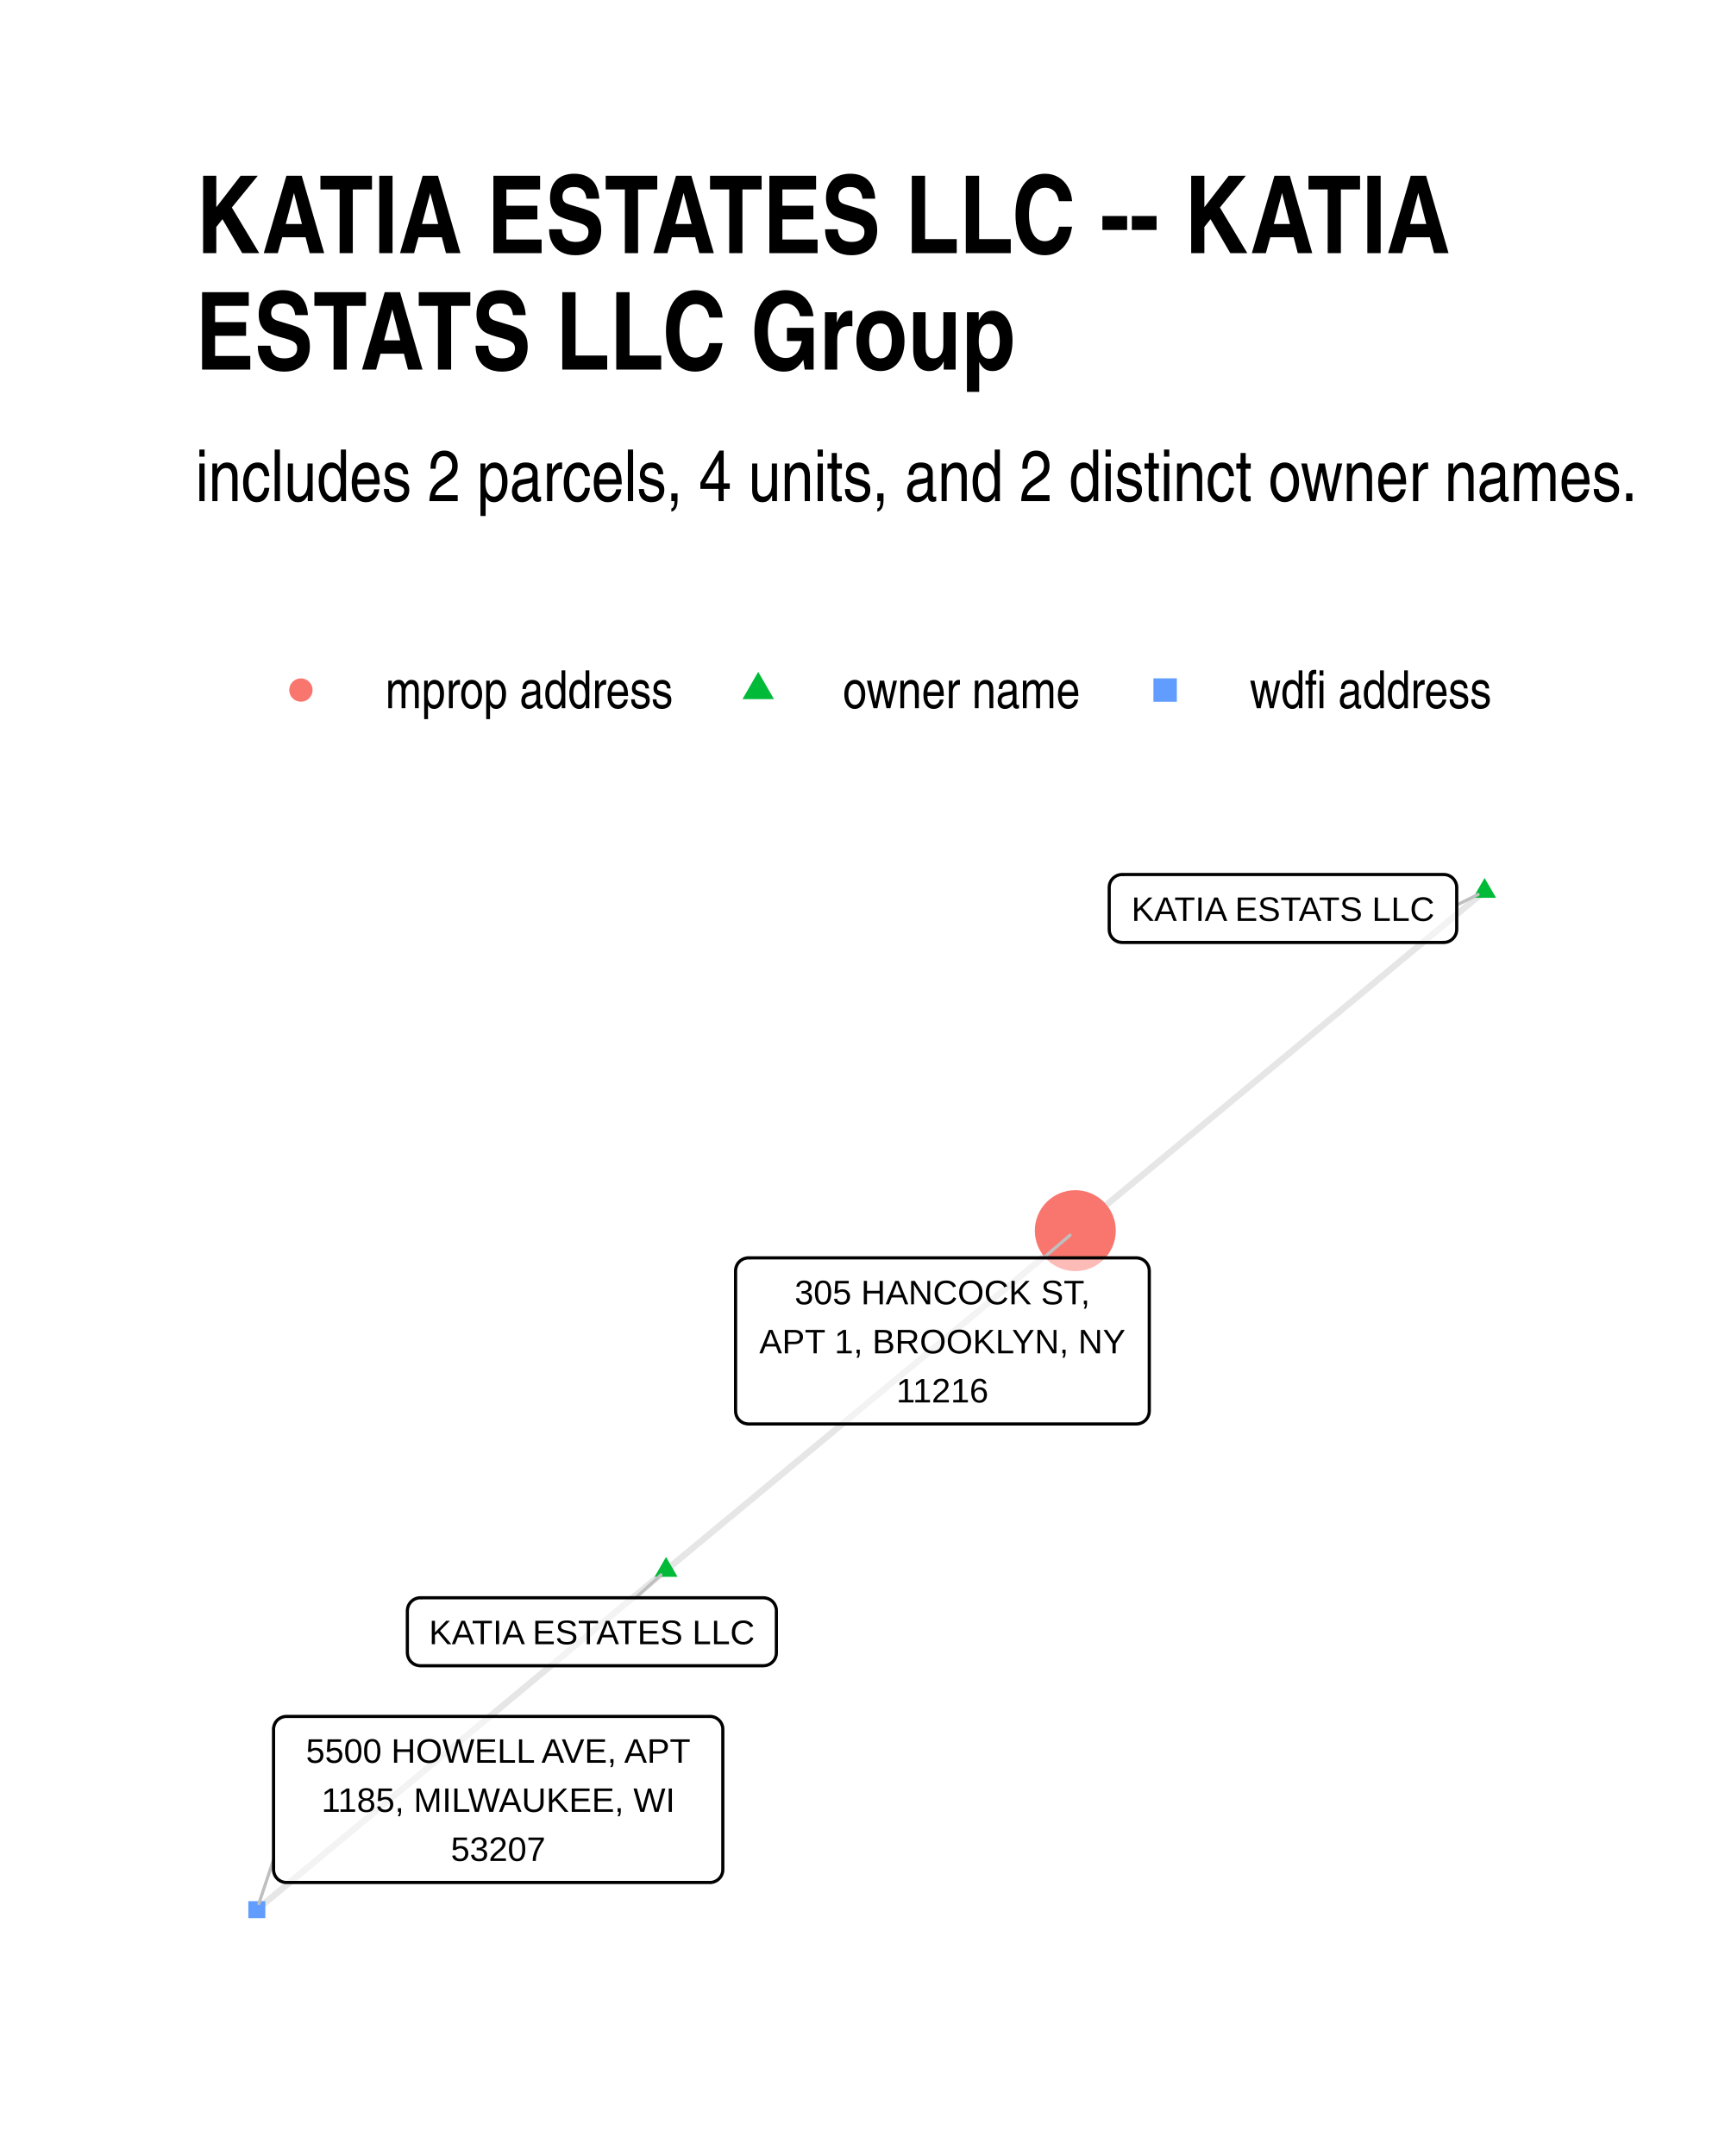
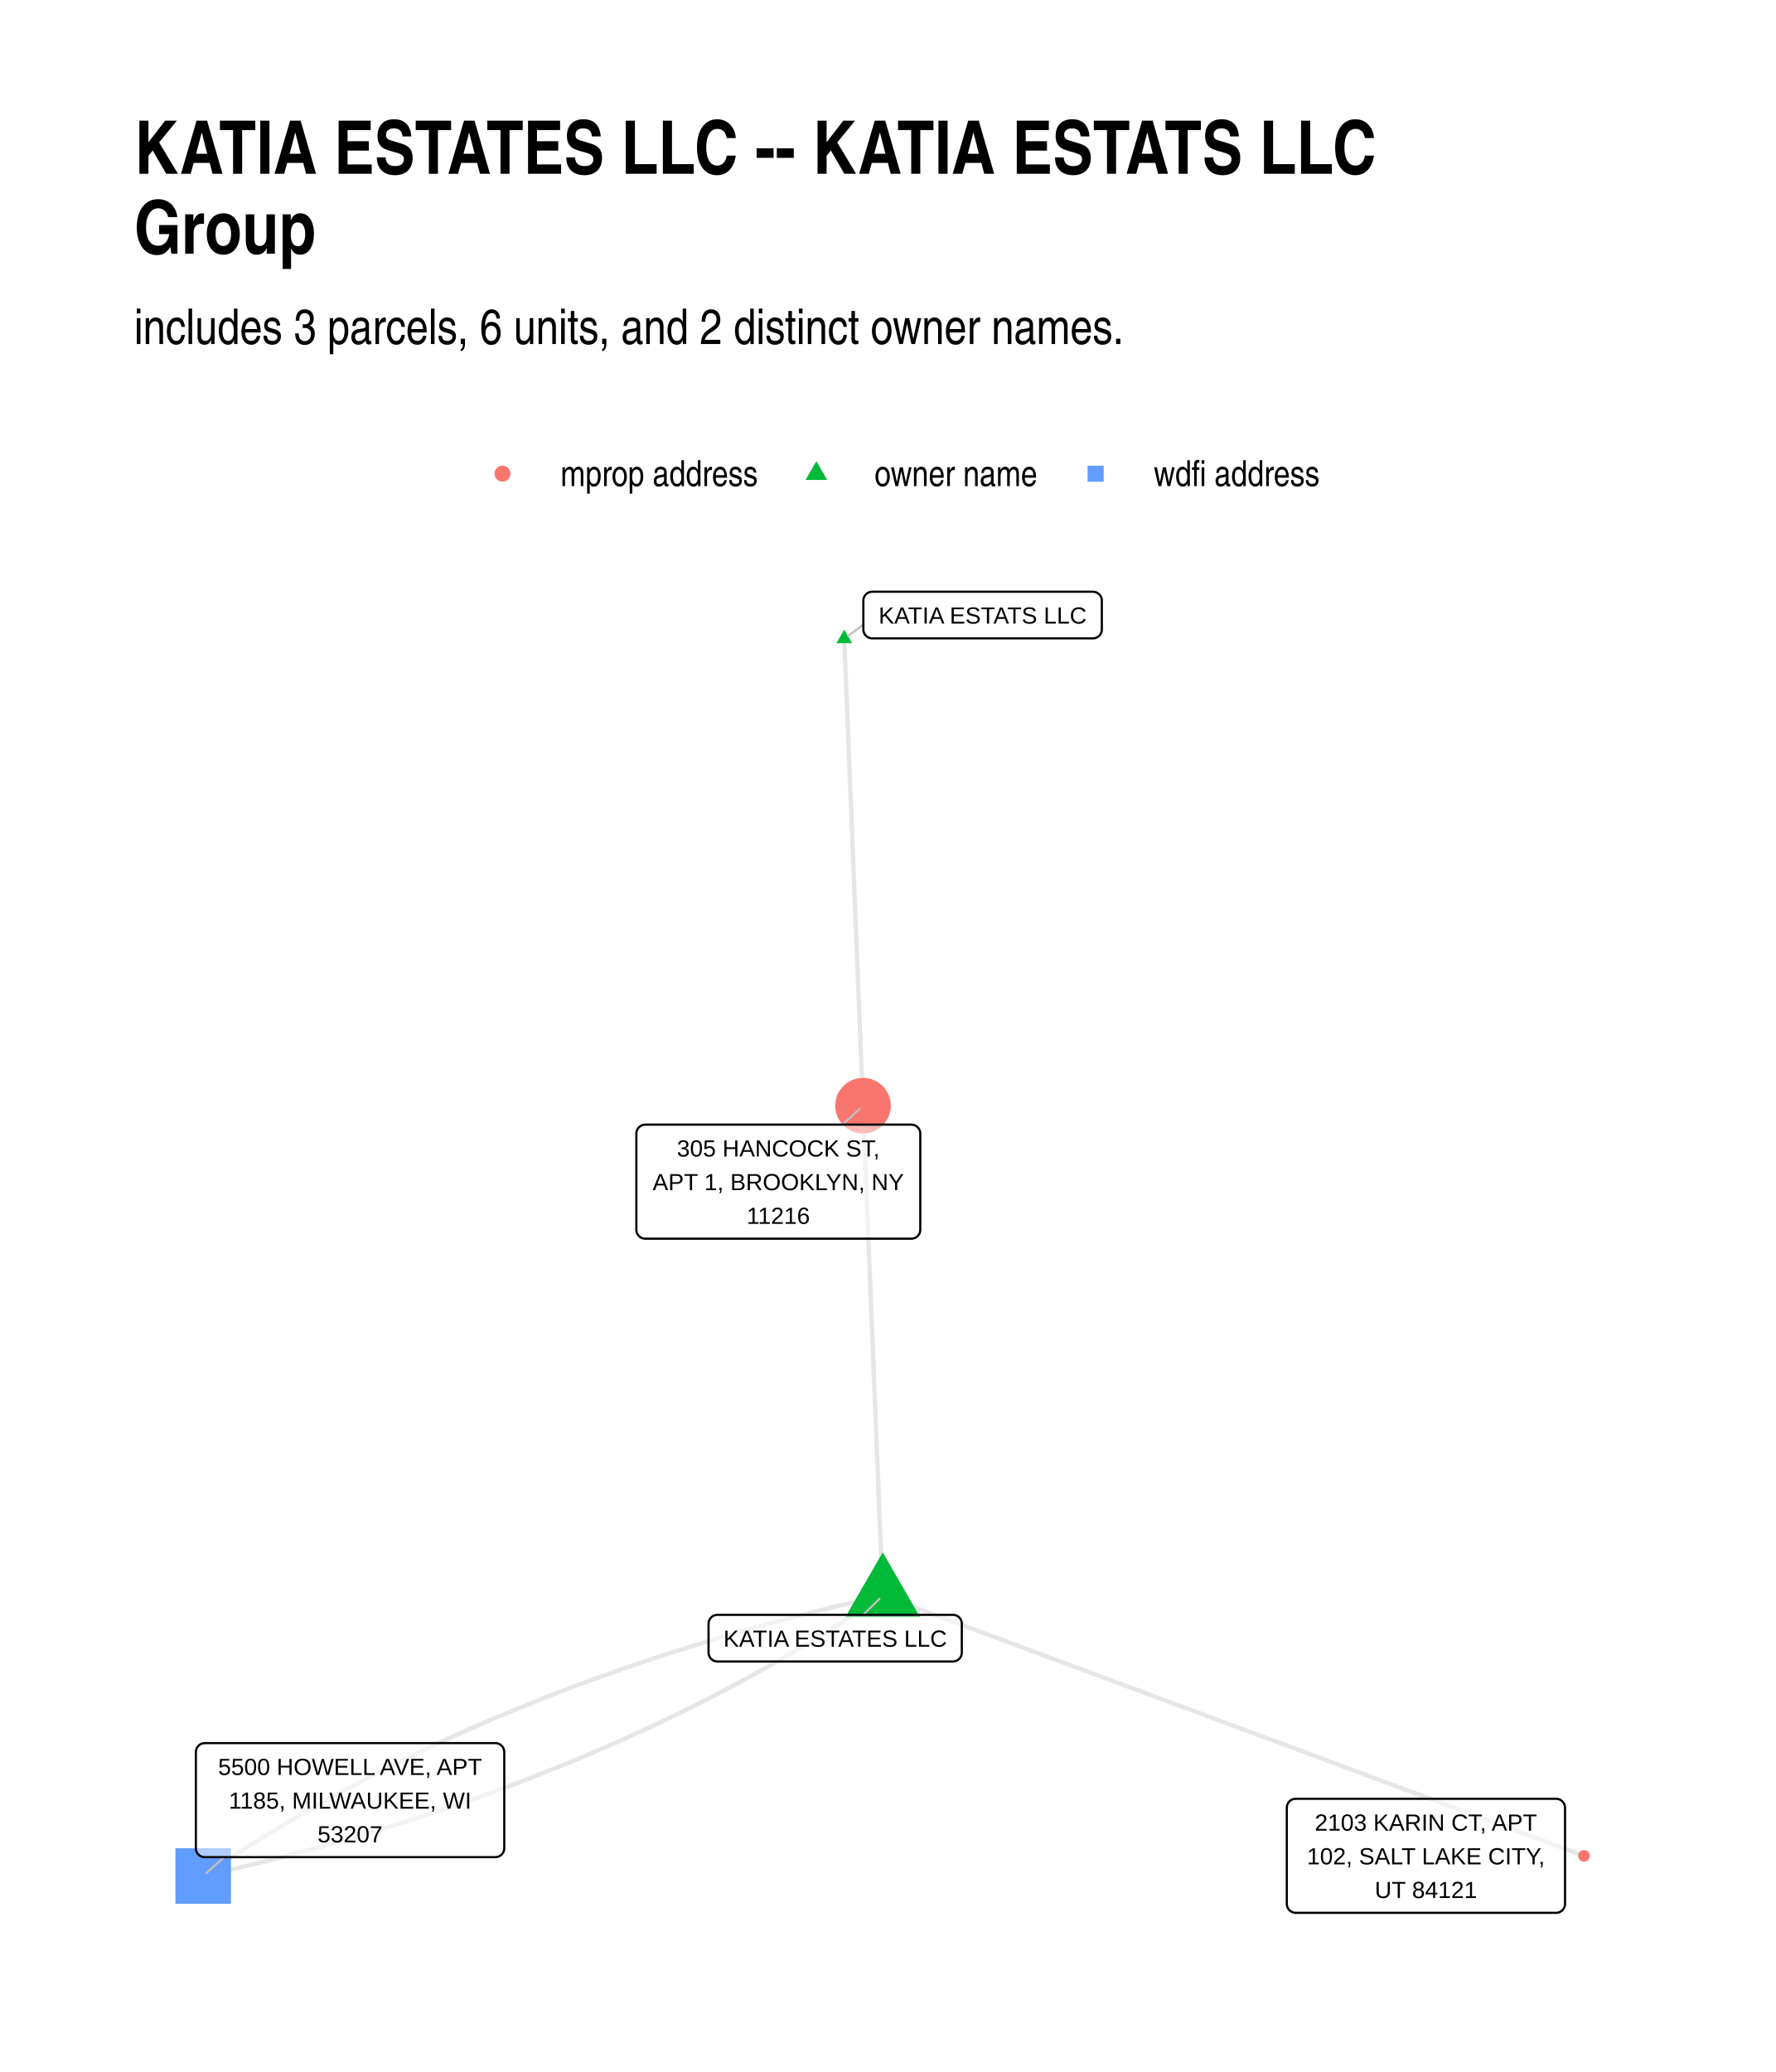
- <svg xmlns="http://www.w3.org/2000/svg" width="384" height="480" class="svglite" viewBox="0 0 288 360">
+ <svg xmlns="http://www.w3.org/2000/svg" width="576" height="672" class="svglite" viewBox="0 0 432 504">
  <defs>
    <style>.svglite line,.svglite polyline,.svglite polygon,.svglite path,.svglite circle{fill:none;stroke:#000000;stroke-linecap:round;stroke-linejoin:round;stroke-miterlimit:10.00}.svglite text{white-space:pre}</style>
  </defs>
  <rect width="100%" height="100%" style="stroke-linecap:round;stroke-linejoin:round;stroke-miterlimit:10.00;stroke:none;fill:#FFFFFF" />
  <defs>
-     <clipPath id="cpMC4wMHwyODguMDB8MC4wMHwzNjAuMDA=">
-       <path d="M0 0h288v360H0z" />
+     <clipPath id="cpMC4wMHw0MzIuMDB8MC4wMHw1MDQuMDA=">
+       <path d="M0 0h432v504H0z" />
    </clipPath>
  </defs>
-   <g clip-path="url(#cpMC4wMHwyODguMDB8MC4wMHwzNjAuMDA=)">
-     <path d="M0 0h288v360H0z" style="stroke-width:1.07;stroke:none;fill:#FFFFFF" />
+   <g clip-path="url(#cpMC4wMHw0MzIuMDB8MC4wMHw1MDQuMDA=)">
+     <path d="M0 0h432v504H0z" style="stroke-width:1.07;stroke:none;fill:#FFFFFF" />
  </g>
  <defs>
-     <clipPath id="cpMzIuNjN8MjU4LjExfDE0MC4zMHwzMjcuMzc=">
-       <path d="M32.63 140.3h225.48v187.07H32.63z" />
+     <clipPath id="cpMzIuNjN8NDAyLjExfDE0MC4zMHw0NzEuMzc=">
+       <path d="M32.63 140.3h369.48v331.07H32.63z" />
    </clipPath>
  </defs>
-   <g clip-path="url(#cpMzIuNjN8MjU4LjExfDE0MC4zMHwzMjcuMzc=)">
-     <path d="m111.2 262.18.69-.57.69-.57.69-.58.69-.57.69-.57.69-.57.69-.58.69-.57.7-.57.69-.57.69-.58.69-.57.69-.57.69-.58.69-.57.69-.57.69-.57.69-.58.69-.57.69-.57.69-.57.69-.58.69-.57.69-.57.69-.57.69-.58.69-.57.69-.57.69-.57.69-.58.69-.57.69-.57.69-.57.69-.58.69-.57.69-.57.69-.57.69-.58.69-.57.69-.57.69-.58.69-.57.69-.57.69-.57.69-.58.69-.57.69-.57.69-.57.69-.58.69-.57.69-.57.69-.57.69-.58.69-.57.69-.57.69-.57.69-.58.69-.57.69-.57.69-.57.69-.58.7-.57.69-.57.69-.58.69-.57.69-.57.69-.57.69-.58.69-.57.69-.57.69-.57.69-.58.69-.57.69-.57.69-.57.69-.58.69-.57.69-.57.69-.57.69-.58.69-.57.69-.57.69-.57.69-.58.69-.57.69-.57.69-.58.69-.57.69-.57.69-.57.69-.58.69-.57.69-.57.69-.57.69-.58.69-.57.69-.57.69-.57.69-.58m-68.33 56.69-.69.57-.69.58-.69.57-.69.57-.69.57-.69.58-.69.57-.69.57-.69.57-.69.58-.69.57-.69.57-.69.58-.69.57-.69.57-.69.57-.69.58-.69.57-.69.57-.69.57-.69.58-.69.57-.69.57-.69.57-.69.58-.69.57-.69.57-.69.57-.69.58-.69.57-.69.57-.69.57-.69.58-.69.57-.69.57-.69.58-.69.57-.69.57-.69.57-.69.58-.69.57-.69.57-.69.57-.69.58-.69.57-.69.57-.69.57-.69.58-.69.57-.69.57-.7.57-.69.58-.69.57-.69.57-.69.57-.69.58-.69.57-.69.57-.69.58-.69.57-.69.57-.69.57-.69.58-.69.57-.69.57-.69.57-.69.58-.69.57-.69.57-.69.57-.69.58-.69.57-.69.57-.69.57-.69.58-.69.57-.69.57-.69.57-.69.58-.69.57-.69.57-.69.57-.69.58-.69.57-.69.57-.69.58-.69.57-.69.57-.69.57-.69.58-.69.57-.69.57-.69.57-.69.58-.69.57-.69.57-.69.57-.69.58-.69.57m204.98-170.06-.69.57-.69.57-.69.57-.69.58-.69.57-.69.57-.69.57-.69.58-.69.57-.69.57-.69.57-.69.58-.69.57-.69.57-.69.57-.69.58-.69.57-.69.57-.69.58-.69.57-.69.57-.69.57-.69.58-.69.57-.69.57-.69.57-.69.58-.69.57-.69.57-.69.57-.69.58-.69.57-.69.57-.69.57-.69.58-.69.57-.69.57-.7.57-.69.58-.69.57-.69.57-.69.58-.69.57-.69.57-.69.57-.69.58-.69.57-.69.57-.69.57-.69.58-.69.57-.69.57-.69.57-.69.58-.69.57-.69.57-.69.57-.69.58-.69.57-.69.57-.69.57-.69.58-.69.57-.69.57-.69.58-.69.57-.69.57-.69.57-.69.58-.69.57-.69.57-.69.57-.69.58-.69.57-.69.57-.69.57-.69.58-.69.57-.69.57-.69.57-.69.58-.69.57-.69.57-.69.57-.7.58-.69.57-.69.57-.69.58-.69.57-.69.57-.69.57-.69.58-.69.57-.69.57-.69.57-.69.58-.69.57-.69.57-.69.57" style="stroke-width:1.07;stroke:#000000;stroke-opacity:0.10;stroke-linecap:butt" />
-     <path d="m111.2 259.97 1.92 3.32h-3.83zM247.86 146.6l1.92 3.31h-3.83z" style="stroke-width:0.71;stroke:none;fill:#00BA38" />
-     <circle cx="179.53" cy="205.49" r="6.76" style="stroke-width:0.71;stroke:none;fill:#F8766D" />
-     <path d="M41.46 320.29h2.84v-2.84h-2.84z" style="stroke-width:0.71;stroke:none;fill:#619CFF" />
-     <path d="m106.14 266.79 4.21-3.83m132.86-111.84 3.57-1.77m-72.56 60.68 4.43-3.78M45.67 310.52l-2.45 7.34" style="stroke-width:0.53;stroke:#BFBFBF" />
-     <path d="M70.17 278.14h57.29-.08l.34-.02.35-.07.32-.12.3-.18.27-.22.23-.26.19-.29.13-.32.09-.34.02-.34h0v-7.03h0l-.02-.35-.09-.33-.13-.32-.19-.3-.23-.26-.27-.22-.3-.17-.32-.12-.35-.07-.26-.02H70.17l.26.02-.34-.02-.35.04-.33.1-.32.15-.28.2-.25.24-.21.28-.16.3-.11.33-.06.35-.01.17v7.03l.01-.18v.35l.06.34.11.33.16.31.21.28.25.24.28.2.32.15.33.09.35.05z" style="stroke-width:0.53;fill:#FFFFFF;fill-opacity:0.50" />
-     <text x="98.82" y="274.54" lengthAdjust="spacingAndGlyphs" style="font-size:5.69px;font-family:&quot;Liberation Sans&quot;" text-anchor="middle" textLength="54.41">KATIA ESTATES LLC</text>
-     <path d="M187.35 157.37h53.7l-.09-.01.35-.01.34-.07.32-.12.3-.18.27-.22.23-.26.19-.29.14-.32.08-.34.03-.34h0v-7.03h0l-.03-.35-.08-.33-.14-.32-.19-.3-.23-.26-.27-.22-.3-.17-.32-.13-.34-.06-.26-.02h-53.7l.26.02-.35-.02-.34.04-.34.1-.31.15-.29.2-.25.24-.21.27-.16.31-.11.33-.05.35-.01.17v7.03l.01-.18v.35l.05.34.11.33.16.31.21.28.25.24.29.2.31.15.34.09.34.04z" style="stroke-width:0.53;fill:#FFFFFF;fill-opacity:0.50" />
-     <text x="214.2" y="153.77" lengthAdjust="spacingAndGlyphs" style="font-size:5.69px;font-family:&quot;Liberation Sans&quot;" text-anchor="middle" textLength="50.82">KATIA ESTATS LLC</text>
-     <path d="M124.97 237.77h64.75-.09l.35-.02.34-.07.32-.12.3-.17.27-.22.23-.26.19-.3.14-.32.08-.33.03-.35h0v-23.42h0l-.03-.34-.08-.34-.14-.32-.19-.3-.23-.26-.27-.22-.3-.17-.32-.12-.34-.07-.26-.02h-64.75l.26.02-.35-.02-.34.05-.34.09-.31.15-.29.2-.25.24-.21.28-.16.31-.11.33-.05.34-.01.17v23.42l.01-.18v.35l.05.35.11.33.16.3.21.28.25.24.29.2.31.15.34.09.34.05z" style="stroke-width:0.53;fill:#FFFFFF;fill-opacity:0.50" />
-     <text x="157.34" y="217.78" lengthAdjust="spacingAndGlyphs" style="font-size:5.69px;font-family:&quot;Liberation Sans&quot;" text-anchor="middle" textLength="51.95">305 HANCOCK ST,</text>
-     <text x="157.34" y="225.97" lengthAdjust="spacingAndGlyphs" style="font-size:5.69px;font-family:&quot;Liberation Sans&quot;" text-anchor="middle" textLength="61.87">APT 1, BROOKLYN, NY</text>
-     <text x="157.34" y="234.17" lengthAdjust="spacingAndGlyphs" style="font-size:5.69px;font-family:&quot;Liberation Sans&quot;" text-anchor="middle" textLength="18.11">11216</text>
-     <path d="M47.83 314.33h70.69-.08l.34-.01.34-.07.33-.13.3-.17.27-.22.23-.26.19-.29.13-.32.09-.34.02-.35h0v-23.41h0l-.02-.35-.09-.34-.13-.32-.19-.29-.23-.26-.27-.22-.3-.18-.33-.12-.34-.07-.26-.01H47.83l.26.01-.35-.01-.34.04-.34.1-.31.15-.29.19-.25.24-.21.28-.16.31-.11.33-.06.34v23.59-.17.35l.06.34.11.33.16.31.21.27.25.25.29.19.31.15.34.1.34.04z" style="stroke-width:0.53;fill:#FFFFFF;fill-opacity:0.50" />
-     <text x="83.18" y="294.34" lengthAdjust="spacingAndGlyphs" style="font-size:5.69px;font-family:&quot;Liberation Sans&quot;" text-anchor="middle" textLength="67.82">5500 HOWELL AVE, APT</text>
-     <text x="83.18" y="302.54" lengthAdjust="spacingAndGlyphs" style="font-size:5.69px;font-family:&quot;Liberation Sans&quot;" text-anchor="middle" textLength="62.52">1185, MILWAUKEE, WI</text>
-     <text x="83.18" y="310.73" lengthAdjust="spacingAndGlyphs" style="font-size:5.69px;font-family:&quot;Liberation Sans&quot;" text-anchor="middle" textLength="18.11">53207</text>
+   <g clip-path="url(#cpMzIuNjN8NDAyLjExfDE0MC4zMHw0NzEuMzc=)">
+     <path d="m214.73 388.11-.05-1.21-.05-1.2-.05-1.2-.05-1.21-.04-1.2-.05-1.2-.05-1.21-.05-1.2-.05-1.2-.05-1.21-.04-1.2-.05-1.2-.05-1.21-.05-1.2-.05-1.21-.05-1.2-.04-1.2-.05-1.21-.05-1.2-.05-1.2-.05-1.21-.05-1.2-.04-1.2-.05-1.21-.05-1.2-.05-1.21-.05-1.2-.05-1.2-.04-1.21-.05-1.2-.05-1.2-.05-1.21-.05-1.2-.05-1.2-.04-1.21-.05-1.2-.05-1.2-.05-1.21-.05-1.2-.05-1.21-.04-1.2-.05-1.2-.05-1.21-.05-1.2-.05-1.2-.05-1.21-.04-1.2-.05-1.2-.05-1.21-.05-1.2-.05-1.2-.05-1.21-.04-1.2-.05-1.21-.05-1.2-.05-1.2-.05-1.21-.05-1.2-.04-1.2-.05-1.21-.05-1.2-.05-1.2-.05-1.21-.05-1.2-.04-1.2-.05-1.21-.05-1.2-.05-1.21-.05-1.2-.05-1.2-.04-1.21-.05-1.2-.05-1.2-.05-1.21-.05-1.2-.05-1.2-.04-1.21-.05-1.2-.05-1.2-.05-1.21-.05-1.2-.05-1.21-.04-1.2-.05-1.2-.05-1.21-.05-1.2-.05-1.2-.05-1.21-.04-1.2-.05-1.2-.05-1.21-.05-1.2-.05-1.21-.05-1.2-.04-1.2-.05-1.21-.05-1.2-.05-1.2-.05-1.21m4.79 119.16-1.95.44-1.95.44-1.94.45-1.94.46-1.93.46-1.92.46-1.92.48-1.91.47-1.91.48-1.9.49-1.89.49-1.89.49-1.89.51-1.88.5-1.87.51-1.86.52-1.86.52-1.86.53-1.85.53-1.84.54-1.84.54-1.83.54-1.82.56-1.82.55-1.82.56-1.81.57-1.8.57-1.8.58-1.79.58-1.78.59-1.78.59-1.78.6-1.76.6-1.77.61-1.75.61-1.75.62-1.75.63-1.74.62-1.73.64-1.73.63-1.72.65-1.72.65-1.71.65-1.7.66-1.7.66-1.69.67-1.69.67-1.68.68-1.68.69-1.67.69-1.66.69-1.66.7-1.65.7-1.65.71-1.64.72-1.63.72-1.63.72-1.63.73-1.61.74-1.62.74-1.6.74-1.6.75-1.6.76-1.59.76-1.58.76-1.58.77-1.57.78-1.56.78-1.56.78-1.56.79-1.55.8-1.54.8-1.54.81-1.53.81-1.52.81-1.52.83-1.52.82-1.5.83-1.51.84-1.49.84-1.49.85-1.49.85-1.48.86-1.47.86-1.47.86-1.46.88-1.46.87-1.45.89-1.44.88-1.44.89-1.43.9-1.43.9-1.42.91-1.42.91-1.41.92-1.4.93-1.4.92-1.39.94-1.39.93m165.31-68.21 1.72.64 1.72.64 1.73.64 1.72.64 1.72.64 1.73.64 1.72.64 1.72.63 1.73.64 1.72.64 1.72.64 1.73.64 1.72.64 1.72.64 1.73.64 1.72.64 1.72.64 1.72.64 1.73.64 1.72.64 1.72.64 1.73.64 1.72.64 1.72.64 1.73.64 1.72.64 1.72.64 1.73.64 1.72.64 1.72.64 1.73.64 1.72.63 1.72.64 1.72.64 1.73.64 1.72.64 1.72.64 1.73.64 1.72.64 1.72.64 1.73.64 1.72.64 1.72.64 1.73.64 1.72.64 1.72.64 1.72.64 1.73.64 1.72.64 1.72.64 1.73.64 1.72.64 1.72.64 1.73.64 1.72.64 1.72.63 1.73.64 1.72.64 1.72.64 1.73.64 1.72.64 1.72.64 1.72.64 1.73.64 1.72.64 1.72.64 1.73.64 1.72.64 1.72.64 1.73.64 1.72.64 1.72.64 1.73.64 1.72.64 1.72.64 1.73.64 1.72.64 1.72.64 1.72.64 1.73.63 1.72.64 1.72.64 1.73.64 1.72.64 1.72.64 1.73.64 1.72.64 1.72.64 1.73.64 1.72.64 1.72.64 1.73.64 1.72.64 1.72.64 1.72.64 1.73.64 1.72.64 1.72.64 1.73.64" style="stroke-width:1.07;stroke:#000000;stroke-opacity:0.10;stroke-linecap:butt" />
+     <path d="m214.73 388.11-1.39.94-1.39.93-1.4.93-1.4.92-1.41.92-1.42.91-1.42.91-1.43.9-1.43.9-1.44.89-1.44.89-1.45.88-1.46.88-1.46.87-1.47.86-1.47.87-1.48.85-1.49.85-1.49.85-1.49.84-1.51.84-1.5.83-1.52.83-1.52.82-1.52.81-1.53.81-1.54.81-1.54.8-1.55.8-1.56.79-1.56.78-1.56.78-1.57.78-1.58.77-1.58.76-1.59.77-1.6.75-1.6.75-1.6.75-1.62.73-1.61.74-1.63.73-1.63.72-1.63.72-1.64.72-1.65.71-1.65.7-1.66.7-1.66.69-1.67.69-1.68.69-1.68.68-1.69.67-1.69.67-1.7.66-1.7.66-1.71.66-1.72.64-1.72.65-1.73.64-1.73.63-1.74.63-1.75.62-1.75.62-1.75.61-1.77.61-1.76.6-1.78.6-1.78.59-1.78.59-1.79.58-1.8.58-1.8.57-1.81.57-1.81.56-1.82.56-1.83.55-1.83.54-1.84.55-1.84.53-1.85.53-1.86.53-1.86.52-1.86.52-1.87.51-1.88.51-1.89.5-1.88.49-1.9.49-1.9.49-1.91.48-1.91.48-1.92.47-1.92.46-1.93.46-1.94.46-1.94.45-1.94.44-1.96.44m155.96-300.97.05 1.15.04 1.15.05 1.14.04 1.15.05 1.15.05 1.15.04 1.14.05 1.15.04 1.15.05 1.15.05 1.14.04 1.15.05 1.15.04 1.15.05 1.14.05 1.15.04 1.15.05 1.15.05 1.14.04 1.15.05 1.15.04 1.15.05 1.14.05 1.15.04 1.15.05 1.15.04 1.14.05 1.15.05 1.15.04 1.15.05 1.14.04 1.15.05 1.15.05 1.15.04 1.14.05 1.15.04 1.15.05 1.15.05 1.14.04 1.15.05 1.15.05 1.15.04 1.14.05 1.15.04 1.15.05 1.15.05 1.14.04 1.15.05 1.15.04 1.15.05 1.14.05 1.15.04 1.15.05 1.15.04 1.14.05 1.15.05 1.15.04 1.15.05 1.14.04 1.15.05 1.15.05 1.15.04 1.14.05 1.15.05 1.15.04 1.15.05 1.14.04 1.15.05 1.15.05 1.15.04 1.14.05 1.15.04 1.15.05 1.15.05 1.14.04 1.15.05 1.15.04 1.15.05 1.14.05 1.15.04 1.15.05 1.15.04 1.14.05 1.15.05 1.15.04 1.15.05 1.14.05 1.15.04 1.15.05 1.15.04 1.14.05 1.15.05 1.15.04 1.15.05 1.14.04 1.15.05 1.15.05 1.15.04 1.14" style="stroke-width:1.07;stroke:#000000;stroke-opacity:0.10;stroke-linecap:butt" />
+     <path d="m214.73 377.6 9.1 15.76h-18.2zm-9.35-224.46 1.91 3.32h-3.82z" style="stroke-width:0.71;stroke:none;fill:#00BA38" />
+     <circle cx="209.94" cy="268.95" r="6.76" style="stroke-width:0.71;stroke:none;fill:#F8766D" />
+     <path d="M42.67 463.08h13.51v-13.51H42.67z" style="stroke-width:0.71;stroke:none;fill:#619CFF" />
+     <circle cx="385.32" cy="451.43" r="1.42" style="stroke-width:0.71;stroke:none;fill:#F8766D" />
+     <path d="m209.96 392.8 3.96-3.89m-3.9-236.96-3.71 2.72m-1.36 118.89 4.15-3.83M54.49 451.74l-4.22 3.82" style="stroke-width:0.53;stroke:#BFBFBF" />
+     <path d="M174.52 404.15h57.29l-.09-.01.35-.01.34-.07.33-.12.3-.18.27-.22.23-.26.18-.29.14-.32.08-.34.03-.34h0v-7.03h0l-.03-.35-.08-.34-.14-.32-.18-.29-.23-.26-.27-.22-.3-.17-.33-.13-.34-.07-.26-.01h-57.29l.26.01-.35-.01-.34.04-.33.1-.32.15-.28.2-.26.24-.2.27-.17.31-.11.33-.05.34-.01.18v7.03l.01-.18v.35l.05.34.11.33.17.31.2.28.26.24.28.2.32.15.33.09.34.04z" style="stroke-width:0.53;fill:#FFFFFF;fill-opacity:0.50" />
+     <text x="203.17" y="400.55" lengthAdjust="spacingAndGlyphs" style="font-size:5.69px;font-family:&quot;Liberation Sans&quot;" text-anchor="middle" textLength="54.41">KATIA ESTATES LLC</text>
+     <path d="M212.18 155.28h53.69-.08l.34-.02.35-.06.32-.13.3-.17.27-.22.23-.26.19-.3.13-.32.09-.33.02-.35h0v-7.03h0l-.02-.34-.09-.34-.13-.32-.19-.29-.23-.26-.27-.22-.3-.18-.32-.12-.35-.07-.26-.02h-53.69l.26.02-.35-.01-.35.04-.33.09-.31.15-.29.2-.25.24-.21.28-.16.31-.11.33-.06.34v7.2-.17.34l.06.35.11.33.16.3.21.28.25.24.29.2.31.15.33.1.35.04z" style="stroke-width:0.53;fill:#FFFFFF;fill-opacity:0.50" />
+     <text x="239.03" y="151.68" lengthAdjust="spacingAndGlyphs" style="font-size:5.69px;font-family:&quot;Liberation Sans&quot;" text-anchor="middle" textLength="50.82">KATIA ESTATS LLC</text>
+     <path d="M156.96 301.3h64.75-.09l.35-.02.34-.07.32-.12.3-.17.27-.22.23-.26.19-.3.14-.32.08-.34.03-.34h0v-23.42h0l-.03-.34-.08-.34-.14-.32-.19-.3-.23-.26-.27-.22-.3-.17-.32-.12-.34-.07-.26-.02h-64.75l.26.02-.35-.02-.35.05-.33.09-.31.15-.29.2-.25.24-.21.28-.16.31-.11.33-.06.34v23.59-.18.35l.06.35.11.32.16.31.21.28.25.24.29.2.31.15.33.09.35.05z" style="stroke-width:0.53;fill:#FFFFFF;fill-opacity:0.50" />
+     <text x="189.33" y="281.31" lengthAdjust="spacingAndGlyphs" style="font-size:5.69px;font-family:&quot;Liberation Sans&quot;" text-anchor="middle" textLength="51.95">305 HANCOCK ST,</text>
+     <text x="189.33" y="289.5" lengthAdjust="spacingAndGlyphs" style="font-size:5.69px;font-family:&quot;Liberation Sans&quot;" text-anchor="middle" textLength="61.87">APT 1, BROOKLYN, NY</text>
+     <text x="189.33" y="297.7" lengthAdjust="spacingAndGlyphs" style="font-size:5.69px;font-family:&quot;Liberation Sans&quot;" text-anchor="middle" textLength="18.11">11216</text>
+     <path d="M49.81 451.74h70.7l-.09-.01.35-.01.34-.07.32-.12.3-.18.27-.22.23-.26.19-.29.14-.32.08-.34.03-.34h0v-23.42h0l-.03-.35-.08-.33-.14-.32-.19-.3-.23-.26-.27-.22-.3-.17-.32-.13-.34-.06-.26-.02h-70.7l.26.02-.35-.02-.34.04-.34.1-.31.15-.29.2-.25.24-.2.28-.17.3-.11.33-.05.35-.01.17v23.42l.01-.18v.35l.05.34.11.33.17.31.2.28.25.24.29.2.31.15.34.09.34.04z" style="stroke-width:0.53;fill:#FFFFFF;fill-opacity:0.50" />
+     <text x="85.16" y="431.75" lengthAdjust="spacingAndGlyphs" style="font-size:5.69px;font-family:&quot;Liberation Sans&quot;" text-anchor="middle" textLength="67.82">5500 HOWELL AVE, APT</text>
+     <text x="85.16" y="439.94" lengthAdjust="spacingAndGlyphs" style="font-size:5.69px;font-family:&quot;Liberation Sans&quot;" text-anchor="middle" textLength="62.52">1185, MILWAUKEE, WI</text>
+     <text x="85.16" y="448.14" lengthAdjust="spacingAndGlyphs" style="font-size:5.69px;font-family:&quot;Liberation Sans&quot;" text-anchor="middle" textLength="18.11">53207</text>
+     <path d="M315.19 465.28h63.36-.09l.35-.02.34-.07.32-.12.3-.17.27-.22.23-.26.19-.3.14-.32.08-.33.03-.35h0V439.7h0l-.03-.34-.08-.34-.14-.32-.19-.29-.23-.26-.27-.22-.3-.18-.32-.12-.34-.07-.26-.02h-63.36l.26.02-.35-.01-.34.04-.34.09-.31.15-.29.2-.25.24-.21.28-.16.31-.11.33-.06.34v23.59-.17.34l.06.35.11.33.16.3.21.28.25.24.29.2.31.15.34.1.34.04z" style="stroke-width:0.53;fill:#FFFFFF;fill-opacity:0.50" />
+     <text x="346.87" y="445.29" lengthAdjust="spacingAndGlyphs" style="font-size:5.69px;font-family:&quot;Liberation Sans&quot;" text-anchor="middle" textLength="57.36">2103 KARIN CT, APT</text>
+     <text x="346.87" y="453.49" lengthAdjust="spacingAndGlyphs" style="font-size:5.69px;font-family:&quot;Liberation Sans&quot;" text-anchor="middle" textLength="60.48">102, SALT LAKE CITY,</text>
+     <text x="346.87" y="461.68" lengthAdjust="spacingAndGlyphs" style="font-size:5.69px;font-family:&quot;Liberation Sans&quot;" text-anchor="middle" textLength="27.55">UT 84121</text>
  </g>
-   <g clip-path="url(#cpMC4wMHwyODguMDB8MC4wMHwzNjAuMDA=)">
-     <circle cx="50.24" cy="115.22" r="1.95" style="stroke-width:0.71;stroke:none;fill:#F8766D" />
-     <path d="m126.59 112.18 2.63 4.56h-5.26z" style="stroke-width:0.71;stroke:none;fill:#00BA38" />
-     <path d="M192.57 117.18h3.91v-3.91h-3.91z" style="stroke-width:0.71;stroke:none;fill:#619CFF" />
-     <text x="64.36" y="118.25" lengthAdjust="spacingAndGlyphs" style="font-size:8.80px;font-family:&quot;Liberation Sans Narrow&quot;" textLength="48.12">mprop address</text>
-     <text x="140.71" y="118.25" lengthAdjust="spacingAndGlyphs" style="font-size:8.80px;font-family:&quot;Liberation Sans Narrow&quot;" textLength="39.69">owner name</text>
-     <text x="208.64" y="118.25" lengthAdjust="spacingAndGlyphs" style="font-size:8.80px;font-family:&quot;Liberation Sans Narrow&quot;" textLength="40.5">wdfi address</text>
-     <text x="32.63" y="83.67" lengthAdjust="spacingAndGlyphs" style="font-size:12.00px;font-family:&quot;Liberation Sans Narrow&quot;" textLength="241.29">includes 2 parcels, 4 units, and 2 distinct owner names.</text>
-     <text x="32.63" y="42.27" lengthAdjust="spacingAndGlyphs" style="font-size:18.00px;font-weight:bold;font-family:&quot;Liberation Sans Narrow&quot;" textLength="208.3">KATIA ESTATES LLC -- KATIA</text>
-     <text x="32.63" y="61.71" lengthAdjust="spacingAndGlyphs" style="font-size:18.00px;font-weight:bold;font-family:&quot;Liberation Sans Narrow&quot;" textLength="137.21">ESTATS LLC Group</text>
+   <g clip-path="url(#cpMC4wMHw0MzIuMDB8MC4wMHw1MDQuMDA=)">
+     <circle cx="122.24" cy="115.22" r="1.95" style="stroke-width:0.71;stroke:none;fill:#F8766D" />
+     <path d="m198.59 112.18 2.63 4.56h-5.26z" style="stroke-width:0.71;stroke:none;fill:#00BA38" />
+     <path d="M264.57 117.18h3.91v-3.91h-3.91z" style="stroke-width:0.71;stroke:none;fill:#619CFF" />
+     <text x="136.36" y="118.25" lengthAdjust="spacingAndGlyphs" style="font-size:8.80px;font-family:&quot;Liberation Sans Narrow&quot;" textLength="48.12">mprop address</text>
+     <text x="212.71" y="118.25" lengthAdjust="spacingAndGlyphs" style="font-size:8.80px;font-family:&quot;Liberation Sans Narrow&quot;" textLength="39.69">owner name</text>
+     <text x="280.64" y="118.25" lengthAdjust="spacingAndGlyphs" style="font-size:8.80px;font-family:&quot;Liberation Sans Narrow&quot;" textLength="40.5">wdfi address</text>
+     <text x="32.63" y="83.67" lengthAdjust="spacingAndGlyphs" style="font-size:12.00px;font-family:&quot;Liberation Sans Narrow&quot;" textLength="241.29">includes 3 parcels, 6 units, and 2 distinct owner names.</text>
+     <text x="32.63" y="42.27" lengthAdjust="spacingAndGlyphs" style="font-size:18.00px;font-weight:bold;font-family:&quot;Liberation Sans Narrow&quot;" textLength="300.71">KATIA ESTATES LLC -- KATIA ESTATS LLC</text>
+     <text x="32.63" y="61.71" lengthAdjust="spacingAndGlyphs" style="font-size:18.00px;font-weight:bold;font-family:&quot;Liberation Sans Narrow&quot;" textLength="44.27">Group</text>
  </g>
</svg>
